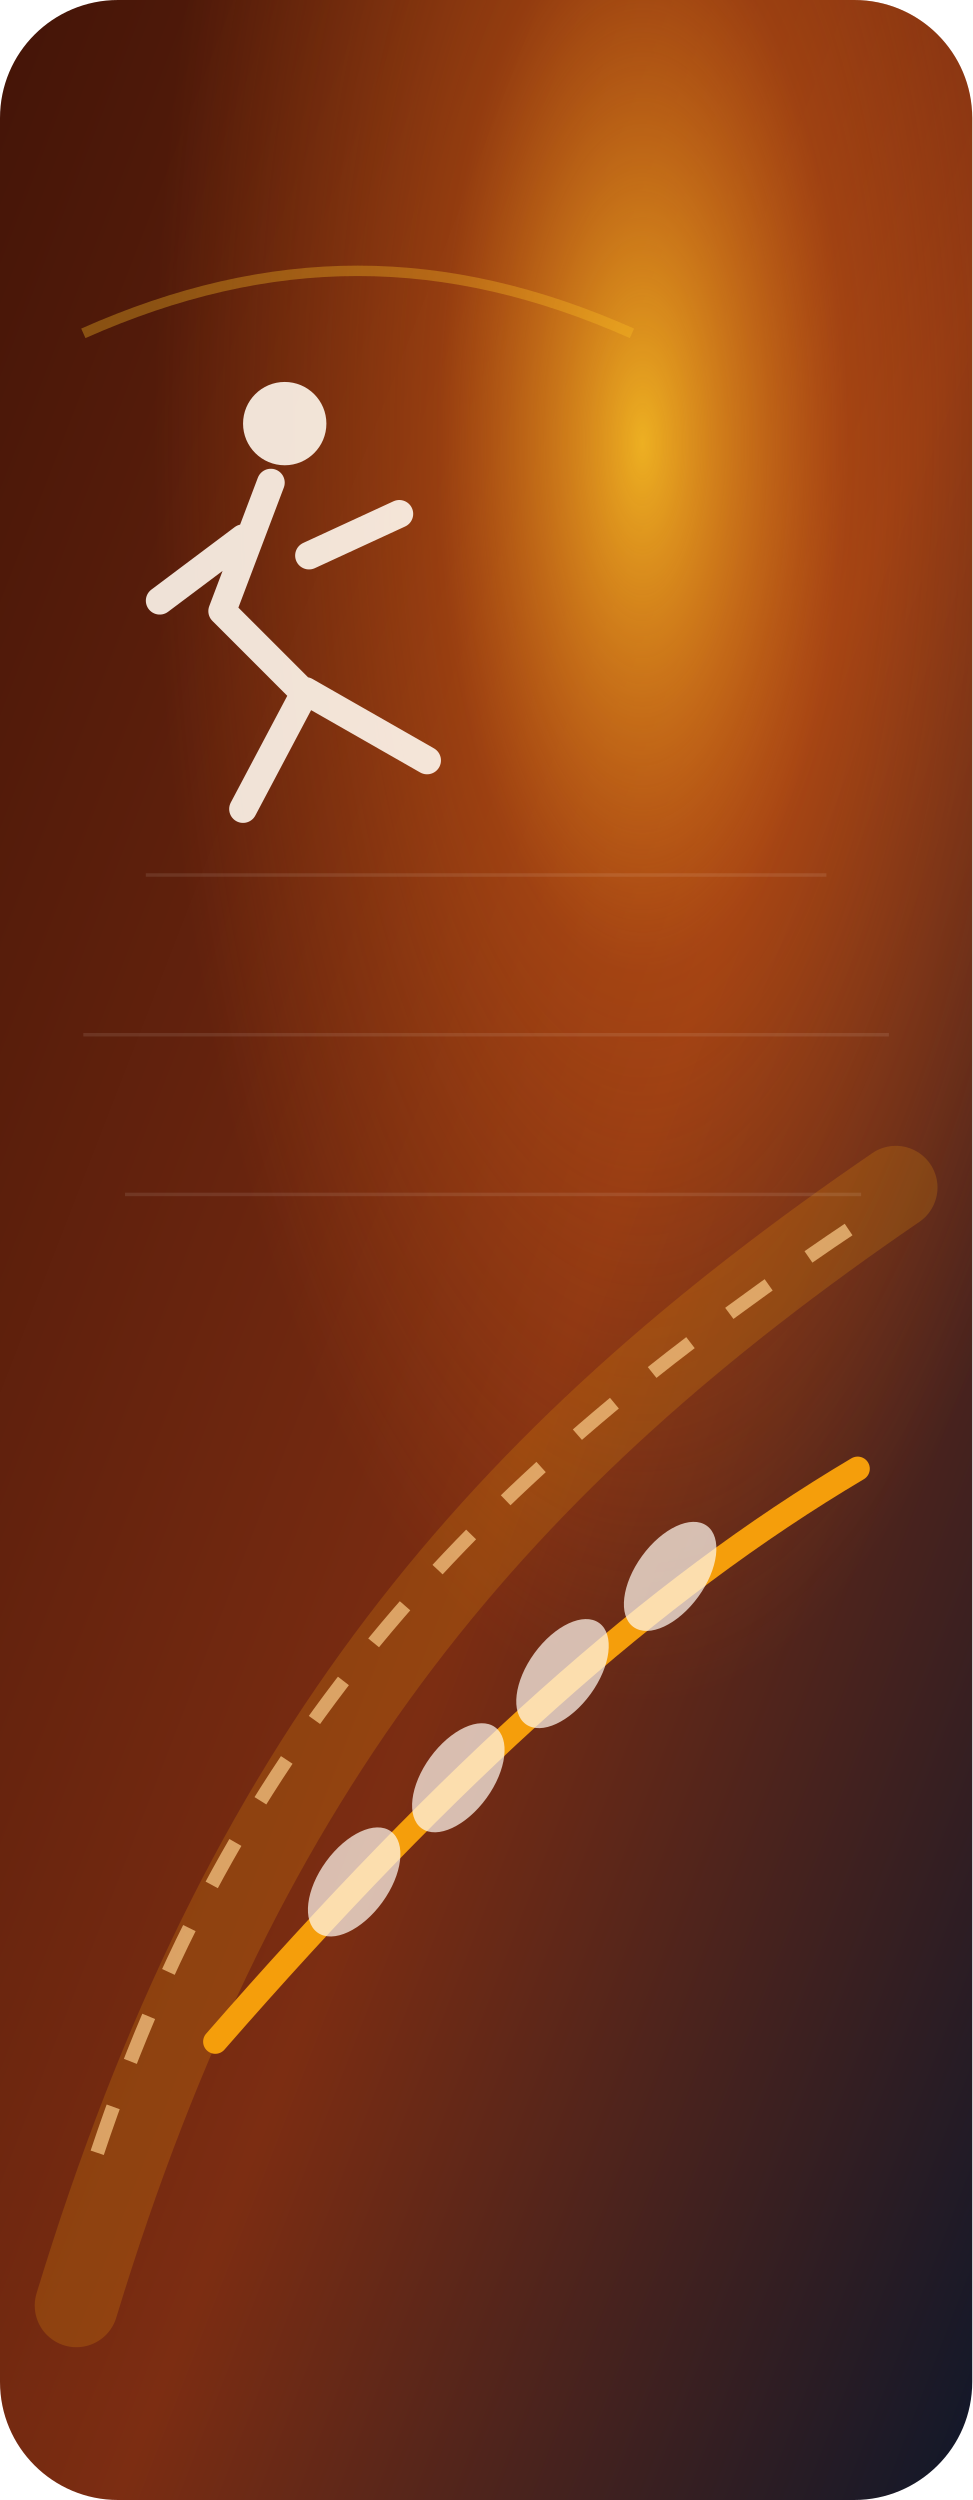
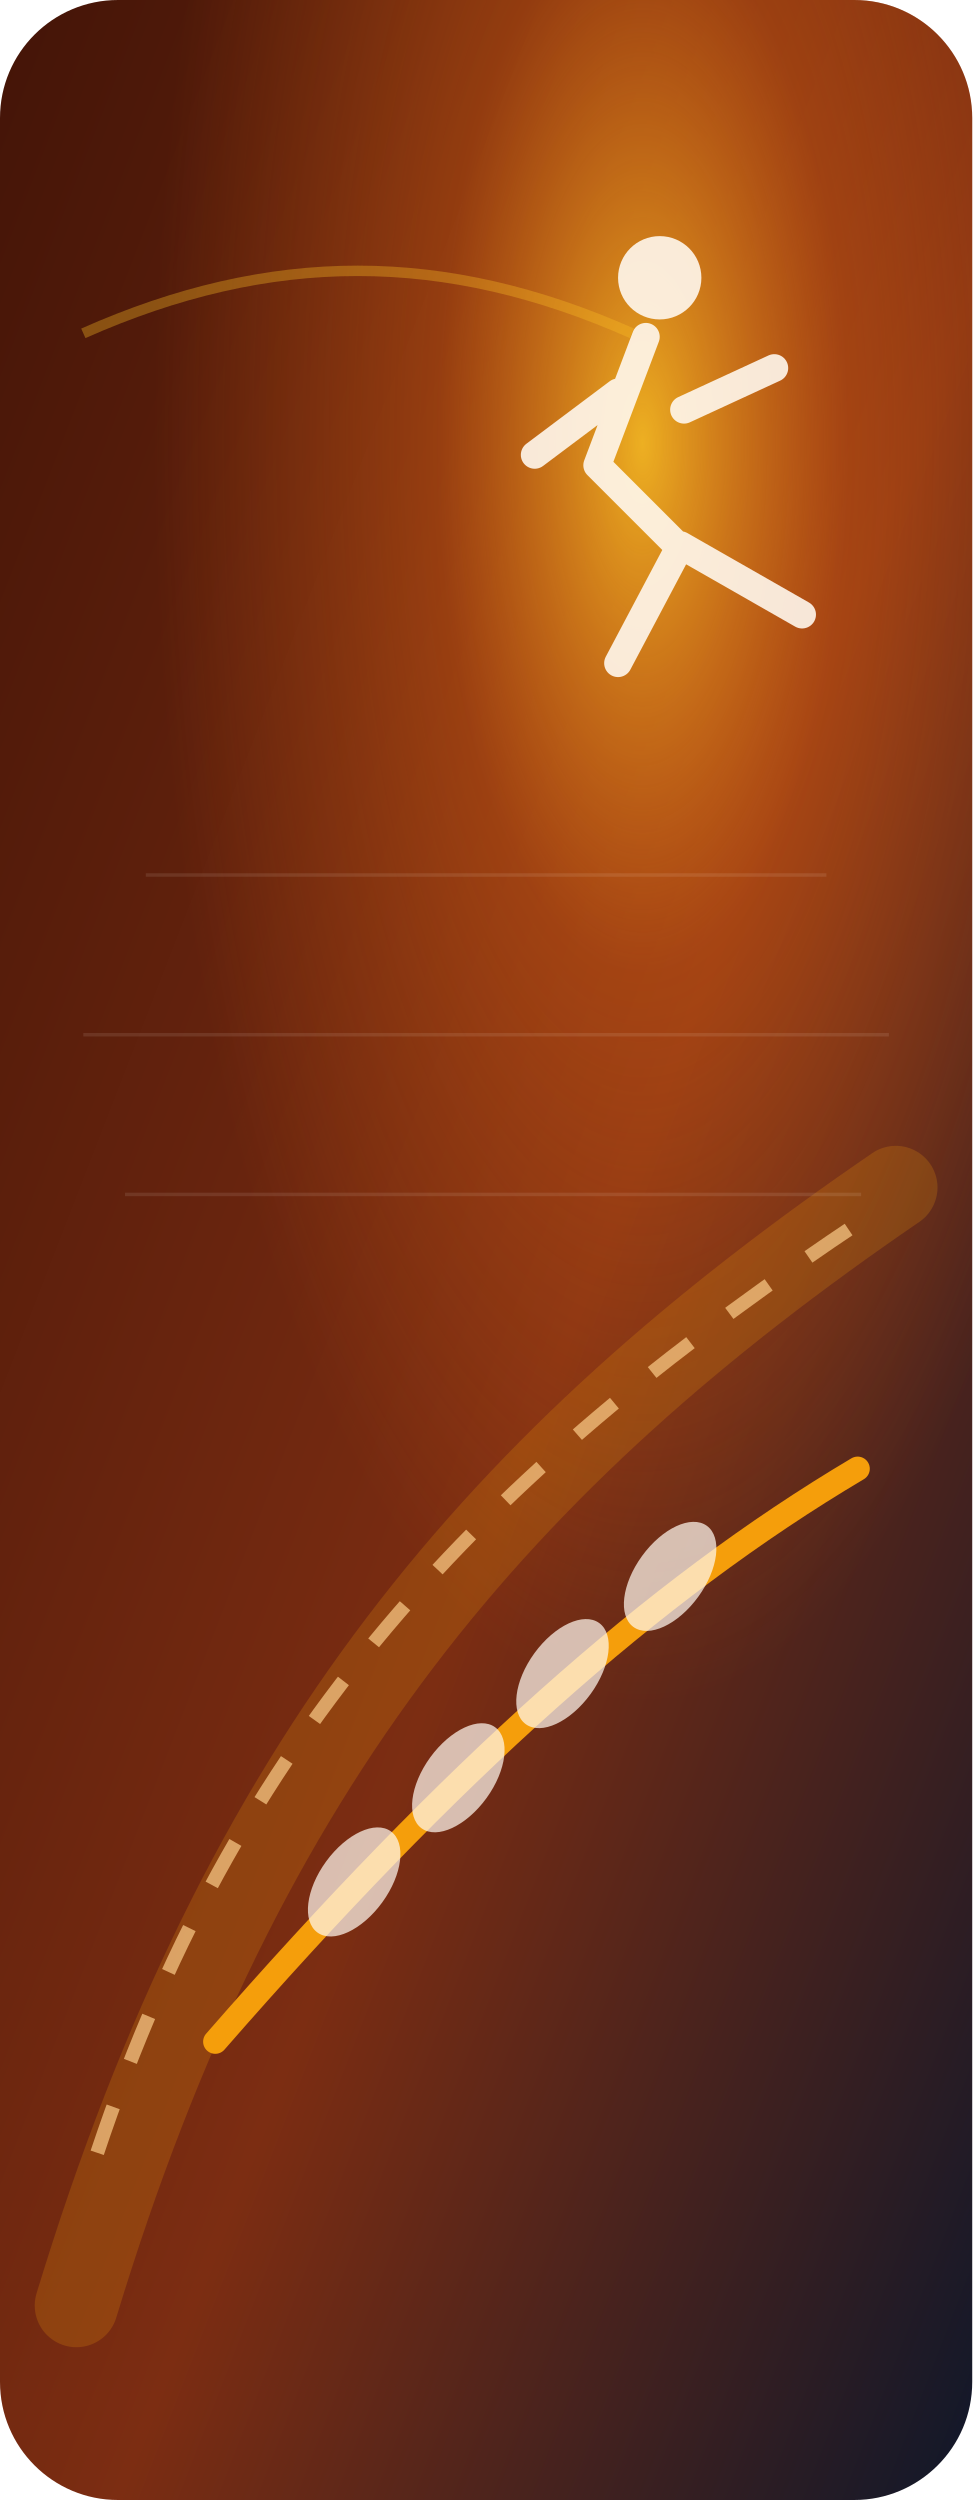
<svg xmlns="http://www.w3.org/2000/svg" viewBox="0 0 280 720" role="img" aria-labelledby="title desc">
  <defs>
    <linearGradient id="bg" x1="0" x2="1" y1="0" y2="1">
      <stop offset="0" stop-color="#431407" />
      <stop offset=".56" stop-color="#7c2d12" />
      <stop offset="1" stop-color="#0f172a" />
    </linearGradient>
    <radialGradient id="orb" cx=".66" cy=".18" r=".5">
      <stop offset="0" stop-color="#fbbf24" stop-opacity=".9" />
      <stop offset=".42" stop-color="#f97316" stop-opacity=".34" />
      <stop offset="1" stop-color="#f97316" stop-opacity="0" />
    </radialGradient>
  </defs>
  <rect width="280" height="720" rx="34" fill="url(#bg)" />
  <rect width="280" height="720" rx="34" fill="url(#orb)" />
  <path d="M28 620c42-126 116-199 221-269" fill="none" stroke="#fed7aa" stroke-width="4" stroke-dasharray="14 14" opacity=".7" />
  <path d="M22 664c48-158 122-244 236-322" fill="none" stroke="#f59e0b" stroke-width="24" stroke-linecap="round" opacity=".2" />
  <path d="M62 588c68-78 126-130 185-165" fill="none" stroke="#f59e0b" stroke-width="7" stroke-linecap="round" />
  <g fill="#fff7ed" opacity=".72">
    <ellipse cx="102" cy="542" rx="10" ry="18" transform="rotate(36 102 542)" />
    <ellipse cx="132" cy="512" rx="10" ry="18" transform="rotate(36 132 512)" />
    <ellipse cx="162" cy="482" rx="10" ry="18" transform="rotate(36 162 482)" />
    <ellipse cx="193" cy="454" rx="10" ry="18" transform="rotate(36 193 454)" />
  </g>
-   <g fill="none" stroke="#fff7ed" stroke-linecap="round" stroke-linejoin="round" opacity=".9">
+   <g transform="translate(108 -42)" fill="none" stroke="#fff7ed" stroke-linecap="round" stroke-linejoin="round" opacity=".9">
    <circle cx="82" cy="122" r="12" fill="#fff7ed" stroke="none" />
    <path d="M78 139 64 176l24 24M70 155l-24 18M89 160l26-12M88 199l-18 34M88 199l35 20" stroke-width="8" />
  </g>
  <path d="M24 96c54-24 104-24 158 0" fill="none" stroke="#fbbf24" stroke-width="3" opacity=".34" />
  <path d="M42 252h196M24 298h232M36 344h212" stroke="#fff7ed" stroke-width="1" opacity=".1" />
</svg>
